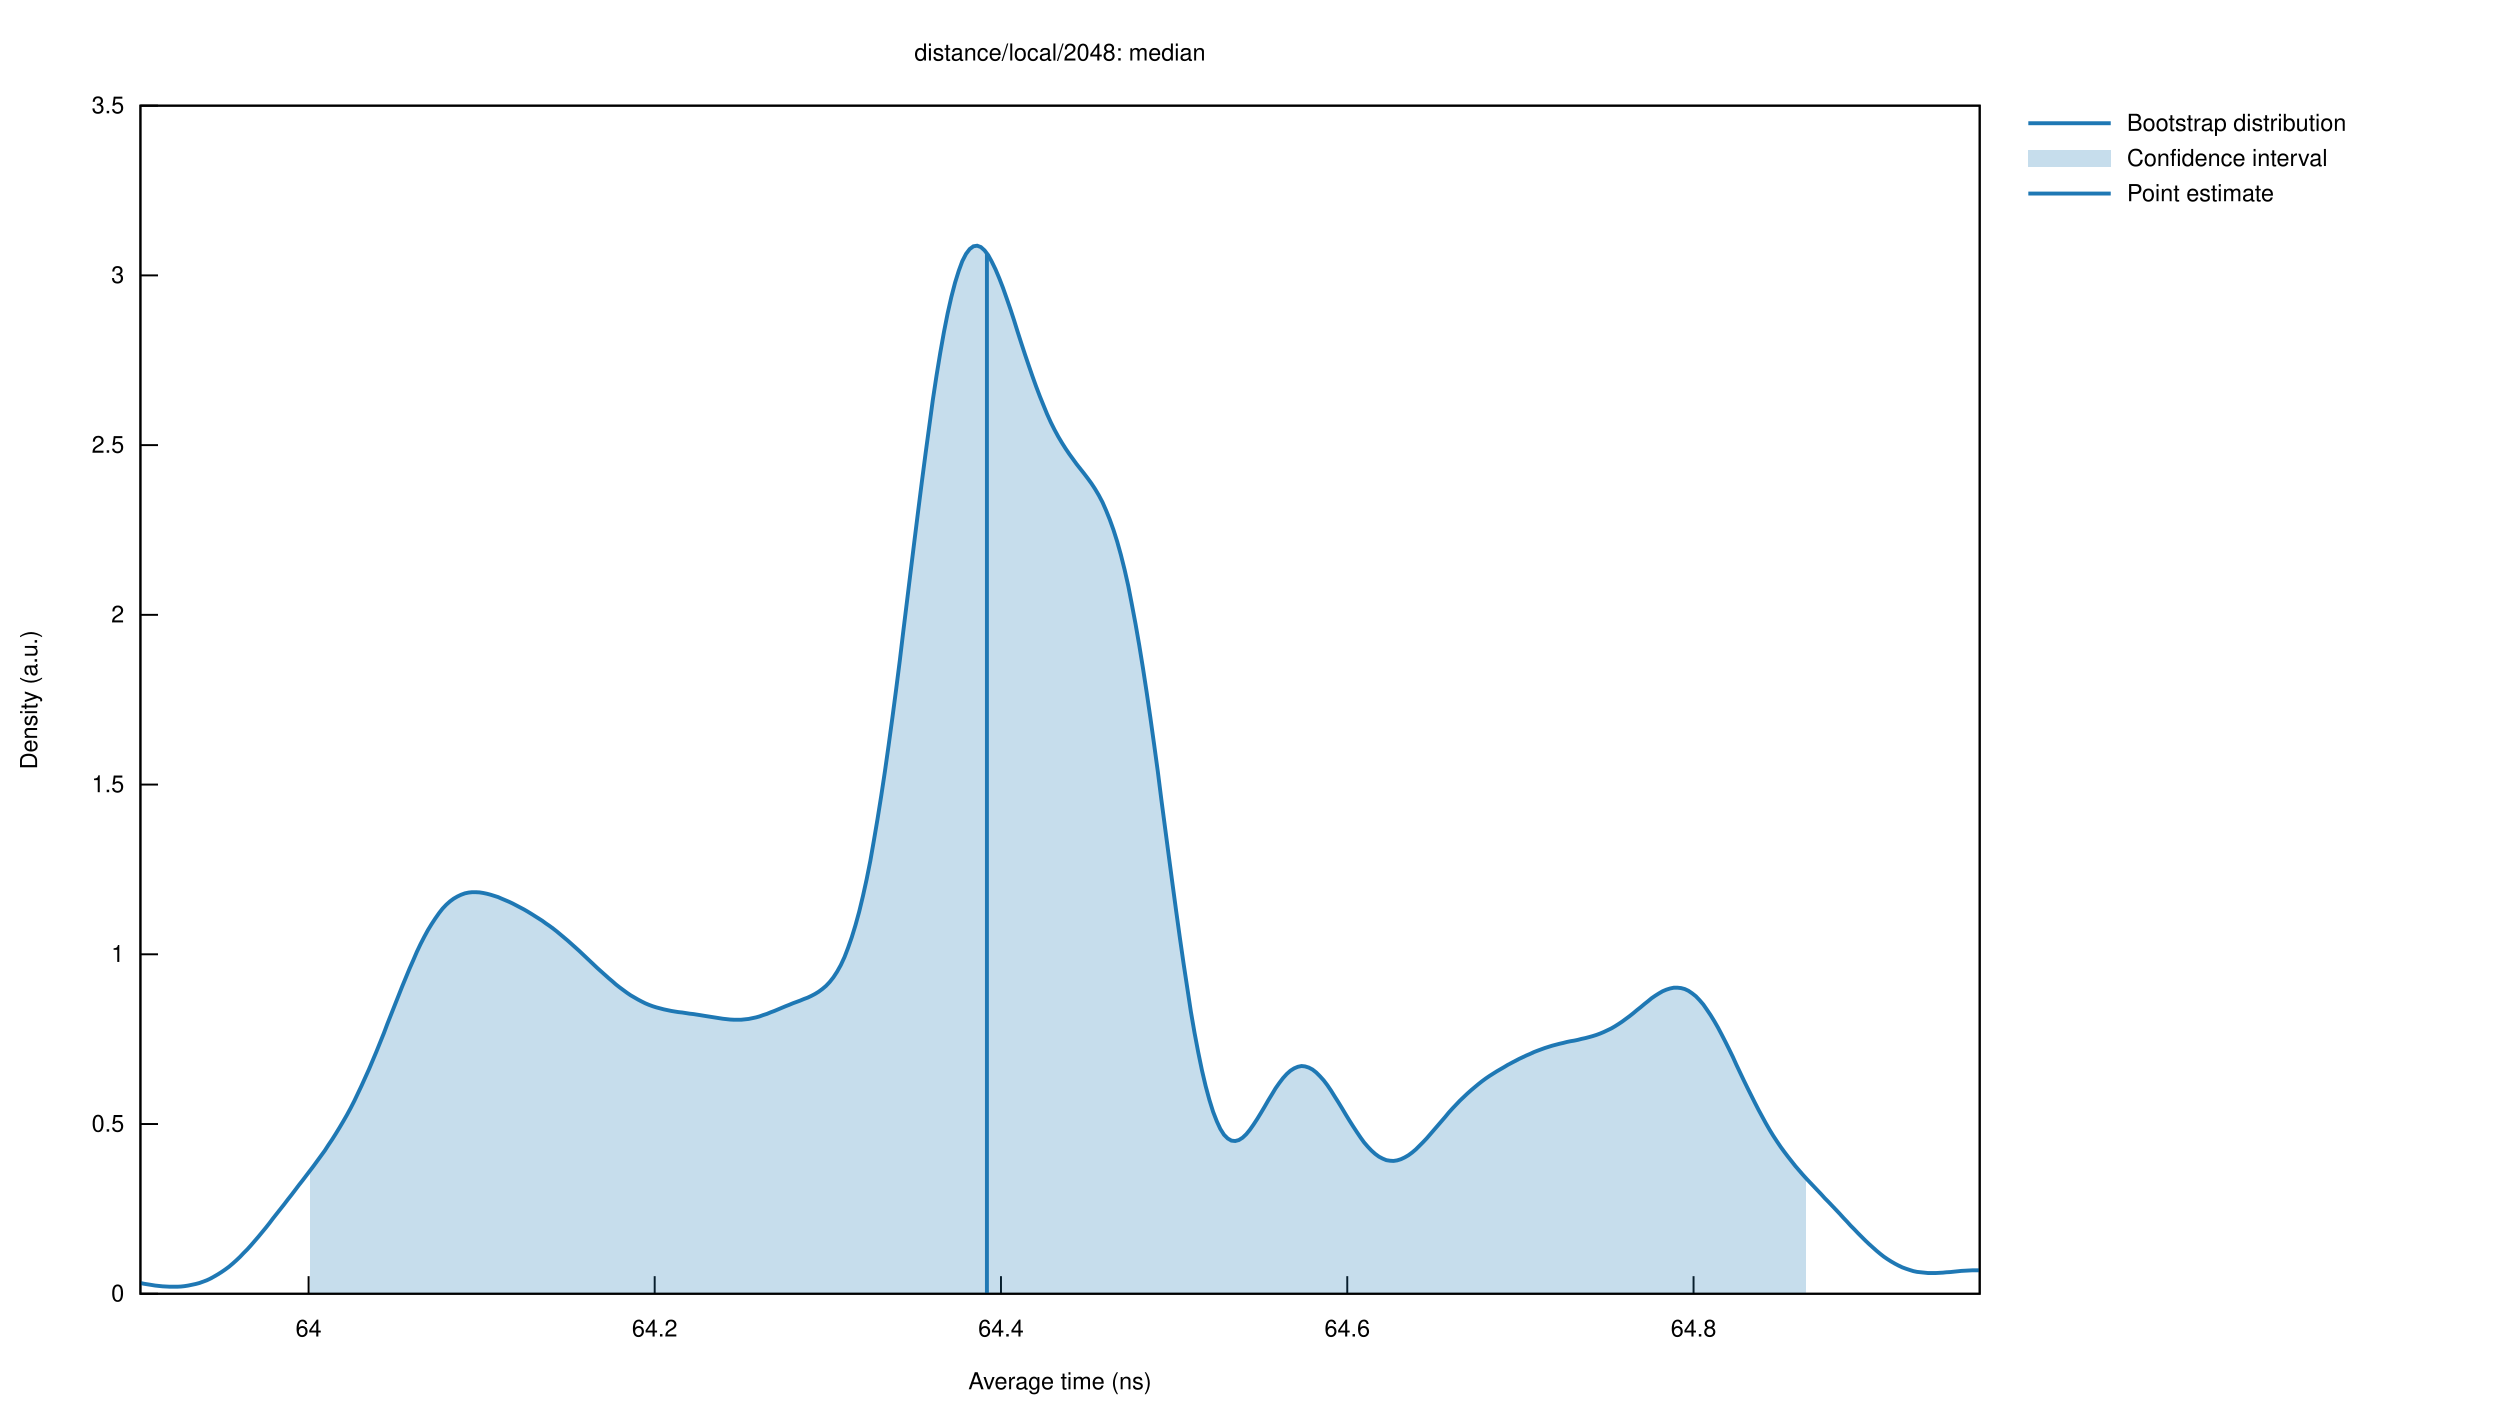
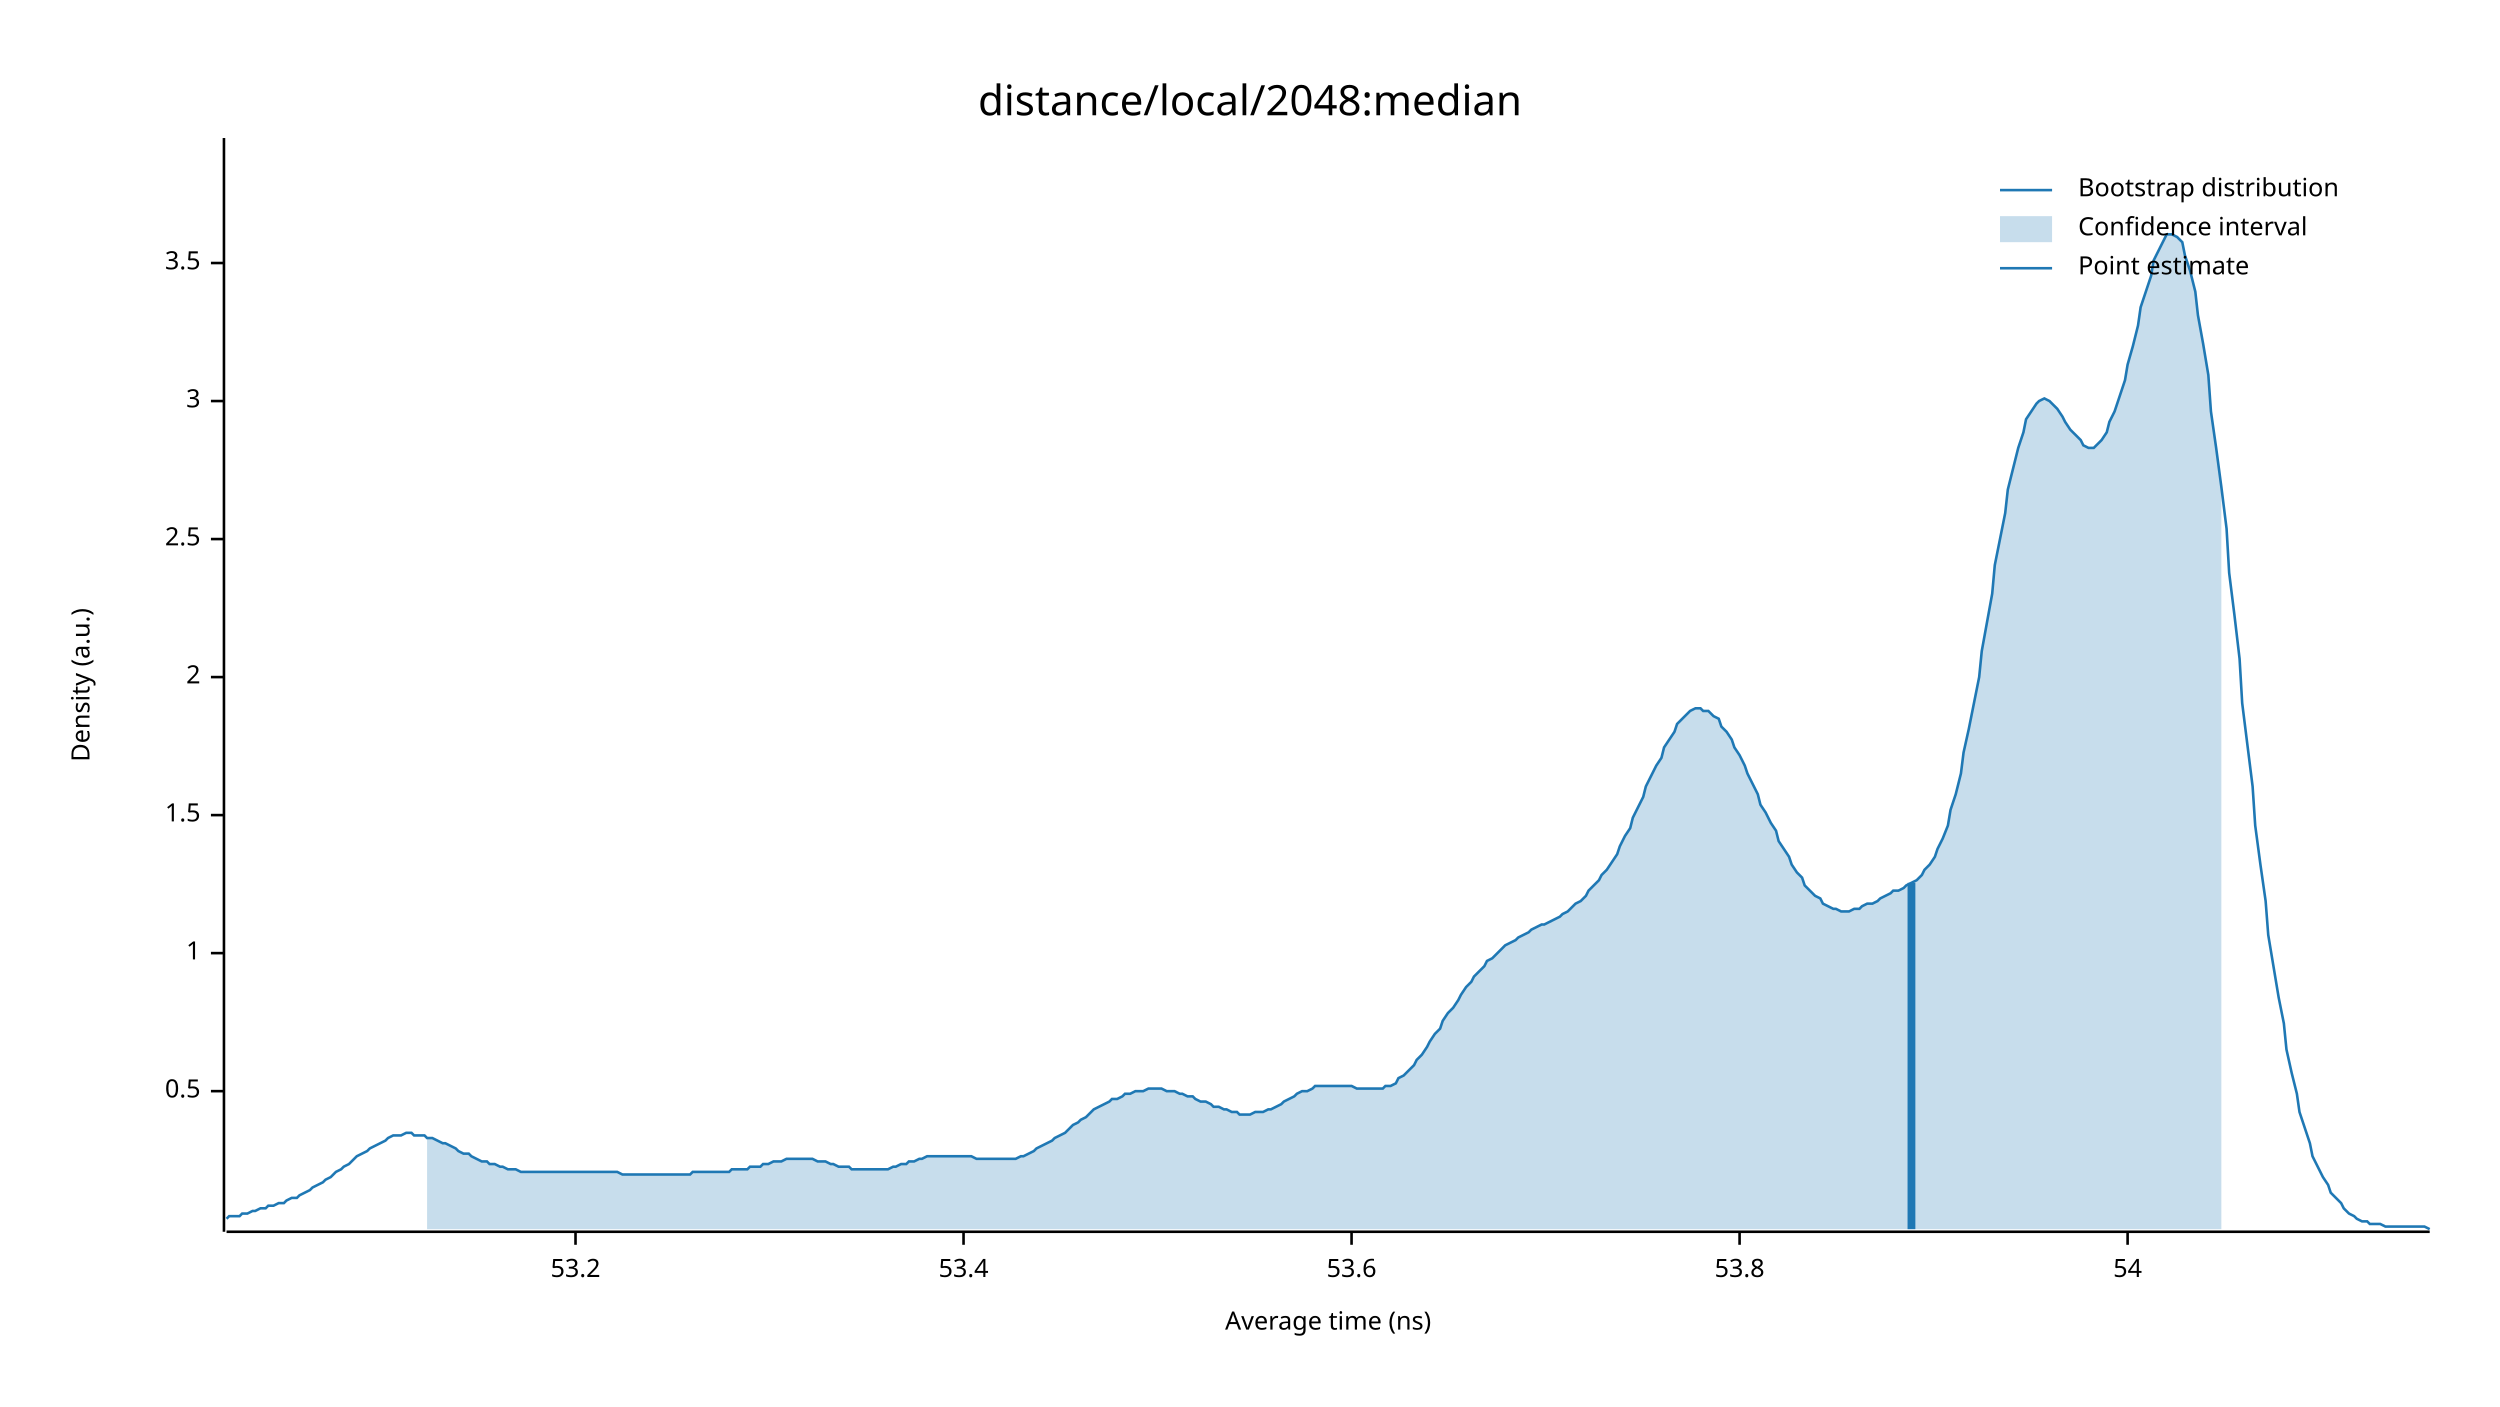
- <svg xmlns="http://www.w3.org/2000/svg" xmlns:xlink="http://www.w3.org/1999/xlink" viewBox="0 0 1280 720">
-   <g id="gnuplot_canvas">
-     <rect x="0" y="0" width="1280" height="720" fill="none" />
-     <defs>
-       <circle id="gpDot" r="0.5" stroke-width="0.5" stroke="currentColor" />
-       <path id="gpPt0" stroke-width="0.222" stroke="currentColor" d="M-1,0 h2 M0,-1 v2" />
-       <path id="gpPt1" stroke-width="0.222" stroke="currentColor" d="M-1,-1 L1,1 M1,-1 L-1,1" />
-       <path id="gpPt2" stroke-width="0.222" stroke="currentColor" d="M-1,0 L1,0 M0,-1 L0,1 M-1,-1 L1,1 M-1,1 L1,-1" />
-       <rect id="gpPt3" stroke-width="0.222" stroke="currentColor" x="-1" y="-1" width="2" height="2" />
-       <rect id="gpPt4" stroke-width="0.222" stroke="currentColor" fill="currentColor" x="-1" y="-1" width="2" height="2" />
-       <circle id="gpPt5" stroke-width="0.222" stroke="currentColor" cx="0" cy="0" r="1" />
-       <use xlink:href="#gpPt5" id="gpPt6" fill="currentColor" stroke="none" />
-       <path id="gpPt7" stroke-width="0.222" stroke="currentColor" d="M0,-1.33 L-1.33,0.67 L1.33,0.67 z" />
-       <use xlink:href="#gpPt7" id="gpPt8" fill="currentColor" stroke="none" />
-       <use xlink:href="#gpPt7" id="gpPt9" stroke="currentColor" transform="rotate(180)" />
-       <use xlink:href="#gpPt9" id="gpPt10" fill="currentColor" stroke="none" />
-       <use xlink:href="#gpPt3" id="gpPt11" stroke="currentColor" transform="rotate(45)" />
-       <use xlink:href="#gpPt11" id="gpPt12" fill="currentColor" stroke="none" />
-       <path id="gpPt13" stroke-width="0.222" stroke="currentColor" d="M0,1.330 L1.265,0.411 L0.782,-1.067 L-0.782,-1.076 L-1.265,0.411 z" />
-       <use xlink:href="#gpPt13" id="gpPt14" fill="currentColor" stroke="none" />
-       <filter id="textbox" filterUnits="objectBoundingBox" x="0" y="0" height="1" width="1">
-         <feFlood flood-color="white" flood-opacity="1" result="bgnd" />
-         <feComposite in="SourceGraphic" in2="bgnd" operator="atop" />
-       </filter>
-       <filter id="greybox" filterUnits="objectBoundingBox" x="0" y="0" height="1" width="1">
-         <feFlood flood-color="lightgrey" flood-opacity="1" result="grey" />
-         <feComposite in="SourceGraphic" in2="grey" operator="atop" />
-       </filter>
-     </defs>
-     <g fill="none" color="white" stroke="currentColor" stroke-width="1.00" stroke-linecap="butt" stroke-linejoin="miter">
- </g>
-     <g fill="none" color="black" stroke="currentColor" stroke-width="1.00" stroke-linecap="butt" stroke-linejoin="miter">
-       <path stroke="black" d="M71.9,662.4 L80.9,662.4  " />
-       <g transform="translate(63.6,666.3)" stroke="none" fill="black" font-family="Helvetica" font-size="12.00" text-anchor="end">
-         <text>
-           <tspan font-family="Helvetica"> 0</tspan>
-         </text>
-       </g>
-     </g>
-     <g fill="none" color="black" stroke="currentColor" stroke-width="1.00" stroke-linecap="butt" stroke-linejoin="miter">
-       <path stroke="black" d="M71.9,575.5 L80.9,575.5  " />
-       <g transform="translate(63.6,579.4)" stroke="none" fill="black" font-family="Helvetica" font-size="12.00" text-anchor="end">
-         <text>
-           <tspan font-family="Helvetica"> 0.5</tspan>
-         </text>
-       </g>
-     </g>
-     <g fill="none" color="black" stroke="currentColor" stroke-width="1.00" stroke-linecap="butt" stroke-linejoin="miter">
-       <path stroke="black" d="M71.9,488.6 L80.9,488.6  " />
-       <g transform="translate(63.6,492.5)" stroke="none" fill="black" font-family="Helvetica" font-size="12.00" text-anchor="end">
-         <text>
-           <tspan font-family="Helvetica"> 1</tspan>
-         </text>
-       </g>
-     </g>
-     <g fill="none" color="black" stroke="currentColor" stroke-width="1.00" stroke-linecap="butt" stroke-linejoin="miter">
-       <path stroke="black" d="M71.9,401.7 L80.9,401.7  " />
-       <g transform="translate(63.6,405.6)" stroke="none" fill="black" font-family="Helvetica" font-size="12.00" text-anchor="end">
-         <text>
-           <tspan font-family="Helvetica"> 1.5</tspan>
-         </text>
-       </g>
-     </g>
-     <g fill="none" color="black" stroke="currentColor" stroke-width="1.00" stroke-linecap="butt" stroke-linejoin="miter">
-       <path stroke="black" d="M71.9,314.8 L80.9,314.8  " />
-       <g transform="translate(63.6,318.7)" stroke="none" fill="black" font-family="Helvetica" font-size="12.00" text-anchor="end">
-         <text>
-           <tspan font-family="Helvetica"> 2</tspan>
-         </text>
-       </g>
-     </g>
-     <g fill="none" color="black" stroke="currentColor" stroke-width="1.00" stroke-linecap="butt" stroke-linejoin="miter">
-       <path stroke="black" d="M71.9,227.9 L80.9,227.9  " />
-       <g transform="translate(63.6,231.8)" stroke="none" fill="black" font-family="Helvetica" font-size="12.00" text-anchor="end">
-         <text>
-           <tspan font-family="Helvetica"> 2.5</tspan>
-         </text>
-       </g>
-     </g>
-     <g fill="none" color="black" stroke="currentColor" stroke-width="1.00" stroke-linecap="butt" stroke-linejoin="miter">
-       <path stroke="black" d="M71.9,141.0 L80.9,141.0  " />
-       <g transform="translate(63.6,144.9)" stroke="none" fill="black" font-family="Helvetica" font-size="12.00" text-anchor="end">
-         <text>
-           <tspan font-family="Helvetica"> 3</tspan>
-         </text>
-       </g>
-     </g>
-     <g fill="none" color="black" stroke="currentColor" stroke-width="1.00" stroke-linecap="butt" stroke-linejoin="miter">
-       <path stroke="black" d="M71.9,54.1 L80.9,54.1  " />
-       <g transform="translate(63.6,58.0)" stroke="none" fill="black" font-family="Helvetica" font-size="12.00" text-anchor="end">
-         <text>
-           <tspan font-family="Helvetica"> 3.5</tspan>
-         </text>
-       </g>
-     </g>
-     <g fill="none" color="black" stroke="currentColor" stroke-width="1.00" stroke-linecap="butt" stroke-linejoin="miter">
-       <path stroke="black" d="M158.0,662.4 L158.0,653.4  " />
-       <g transform="translate(158.0,684.3)" stroke="none" fill="black" font-family="Helvetica" font-size="12.00" text-anchor="middle">
-         <text>
-           <tspan font-family="Helvetica"> 64</tspan>
-         </text>
-       </g>
-     </g>
-     <g fill="none" color="black" stroke="currentColor" stroke-width="1.00" stroke-linecap="butt" stroke-linejoin="miter">
-       <path stroke="black" d="M335.2,662.4 L335.2,653.4  " />
-       <g transform="translate(335.2,684.3)" stroke="none" fill="black" font-family="Helvetica" font-size="12.00" text-anchor="middle">
-         <text>
-           <tspan font-family="Helvetica"> 64.2</tspan>
-         </text>
-       </g>
-     </g>
-     <g fill="none" color="black" stroke="currentColor" stroke-width="1.00" stroke-linecap="butt" stroke-linejoin="miter">
-       <path stroke="black" d="M512.5,662.4 L512.5,653.4  " />
-       <g transform="translate(512.5,684.3)" stroke="none" fill="black" font-family="Helvetica" font-size="12.00" text-anchor="middle">
-         <text>
-           <tspan font-family="Helvetica"> 64.4</tspan>
-         </text>
-       </g>
-     </g>
-     <g fill="none" color="black" stroke="currentColor" stroke-width="1.00" stroke-linecap="butt" stroke-linejoin="miter">
-       <path stroke="black" d="M689.8,662.4 L689.8,653.4  " />
-       <g transform="translate(689.8,684.3)" stroke="none" fill="black" font-family="Helvetica" font-size="12.00" text-anchor="middle">
-         <text>
-           <tspan font-family="Helvetica"> 64.6</tspan>
-         </text>
-       </g>
-     </g>
-     <g fill="none" color="black" stroke="currentColor" stroke-width="1.00" stroke-linecap="butt" stroke-linejoin="miter">
-       <path stroke="black" d="M867.1,662.4 L867.1,653.4  " />
-       <g transform="translate(867.1,684.3)" stroke="none" fill="black" font-family="Helvetica" font-size="12.00" text-anchor="middle">
-         <text>
-           <tspan font-family="Helvetica"> 64.8</tspan>
-         </text>
-       </g>
-     </g>
-     <g fill="none" color="black" stroke="currentColor" stroke-width="1.00" stroke-linecap="butt" stroke-linejoin="miter">
- </g>
-     <g fill="none" color="black" stroke="currentColor" stroke-width="1.00" stroke-linecap="butt" stroke-linejoin="miter">
-       <path stroke="black" d="M71.9,54.1 L71.9,662.4 L1013.6,662.4 L1013.6,54.1 L71.9,54.1 Z  " />
-     </g>
-     <g fill="none" color="black" stroke="currentColor" stroke-width="1.00" stroke-linecap="butt" stroke-linejoin="miter">
-       <g transform="translate(19.0,358.3) rotate(270)" stroke="none" fill="black" font-family="Helvetica" font-size="12.00" text-anchor="middle">
-         <text>
-           <tspan font-family="Helvetica">Density (a.u.)</tspan>
-         </text>
-       </g>
-     </g>
-     <g fill="none" color="black" stroke="currentColor" stroke-width="1.00" stroke-linecap="butt" stroke-linejoin="miter">
-       <g transform="translate(542.7,711.3)" stroke="none" fill="black" font-family="Helvetica" font-size="12.00" text-anchor="middle">
-         <text>
-           <tspan font-family="Helvetica">Average time (ns)</tspan>
-         </text>
-       </g>
-     </g>
-     <g fill="none" color="black" stroke="currentColor" stroke-width="1.00" stroke-linecap="butt" stroke-linejoin="miter">
-       <g transform="translate(542.7,31.0)" stroke="none" fill="black" font-family="Helvetica" font-size="12.00" text-anchor="middle">
-         <text>
-           <tspan font-family="Helvetica">distance/local/2048: median</tspan>
-         </text>
-       </g>
-     </g>
-     <g fill="none" color="black" stroke="currentColor" stroke-width="1.00" stroke-linecap="butt" stroke-linejoin="miter">
- </g>
-     <g id="gnuplot_plot_1">
-       <g fill="none" color="white" stroke="currentColor" stroke-width="2.00" stroke-linecap="butt" stroke-linejoin="miter">
- </g>
-       <g fill="none" color="black" stroke="currentColor" stroke-width="2.00" stroke-linecap="butt" stroke-linejoin="miter">
-         <g transform="translate(1089.0,67.0)" stroke="none" fill="black" font-family="Helvetica" font-size="12.00" text-anchor="start">
-           <text>
-             <tspan font-family="Helvetica">Bootstrap distribution</tspan>
-           </text>
-         </g>
-       </g>
-       <g fill="none" color="black" stroke="currentColor" stroke-width="2.00" stroke-linecap="butt" stroke-linejoin="miter">
-         <path stroke="rgb( 31, 120, 180)" d="M1038.5,63.1 L1080.7,63.1 M71.9,656.9 L73.8,657.3 L75.7,657.6 L77.6,657.9 L79.4,658.2 L81.3,658.4   L83.2,658.6 L85.1,658.7 L87.0,658.8 L88.9,658.8 L90.8,658.8 L92.7,658.7 L94.5,658.5 L96.4,658.2   L98.3,657.8 L100.2,657.4 L102.1,656.9 L104.0,656.2 L105.9,655.5 L107.8,654.6 L109.6,653.6 L111.5,652.5   L113.4,651.3 L115.3,650.0 L117.2,648.6 L119.1,647.0 L121.0,645.3 L122.9,643.5 L124.7,641.6 L126.6,639.7   L128.5,637.6 L130.4,635.4 L132.3,633.2 L134.2,630.9 L136.1,628.6 L138.0,626.2 L139.8,623.8 L141.7,621.4   L143.6,619.0 L145.5,616.6 L147.4,614.1 L149.3,611.7 L151.2,609.2 L153.0,606.8 L154.9,604.4 L156.8,601.9   L158.7,599.4 L160.6,596.9 L162.5,594.3 L164.4,591.7 L166.3,589.1 L168.1,586.3 L170.0,583.5 L171.9,580.5   L173.8,577.4 L175.7,574.2 L177.6,570.9 L179.5,567.4 L181.4,563.7 L183.2,559.9 L185.1,555.9 L187.0,551.7   L188.9,547.5 L190.8,543.0 L192.7,538.5 L194.6,533.8 L196.5,529.1 L198.3,524.3 L200.2,519.5 L202.1,514.7   L204.0,509.9 L205.9,505.1 L207.8,500.5 L209.7,495.9 L211.6,491.6 L213.4,487.4 L215.3,483.4 L217.2,479.7   L219.1,476.2 L221.0,473.1 L222.9,470.2 L224.8,467.5 L226.6,465.2 L228.5,463.2 L230.4,461.5 L232.3,460.1   L234.2,459.0 L236.1,458.1 L238.0,457.4 L239.9,457.0 L241.7,456.8 L243.6,456.8 L245.5,456.9 L247.4,457.2   L249.3,457.6 L251.2,458.1 L253.1,458.7 L255.0,459.3 L256.8,460.1 L258.7,460.9 L260.6,461.7 L262.5,462.6   L264.4,463.6 L266.3,464.6 L268.2,465.6 L270.1,466.7 L271.9,467.8 L273.8,469.0 L275.7,470.2 L277.6,471.4   L279.5,472.8 L281.4,474.1 L283.3,475.5 L285.2,477.0 L287.0,478.5 L288.9,480.1 L290.8,481.7 L292.7,483.4   L294.6,485.1 L296.5,486.8 L298.4,488.6 L300.2,490.3 L302.1,492.1 L304.0,493.9 L305.9,495.7 L307.8,497.4   L309.7,499.1 L311.6,500.8 L313.5,502.4 L315.3,504.0 L317.2,505.5 L319.1,506.9 L321.0,508.3 L322.9,509.6   L324.8,510.7 L326.7,511.8 L328.6,512.8 L330.4,513.7 L332.3,514.5 L334.2,515.2 L336.1,515.8 L338.0,516.3   L339.9,516.8 L341.8,517.2 L343.7,517.6 L345.5,517.9 L347.4,518.2 L349.3,518.4 L351.2,518.7 L353.1,519.0   L355.0,519.2 L356.9,519.5 L358.8,519.8 L360.6,520.1 L362.5,520.4 L364.4,520.7 L366.3,521.0 L368.2,521.3   L370.1,521.6 L372.0,521.8 L373.8,522.0 L375.7,522.1 L377.6,522.1 L379.5,522.1 L381.4,521.9 L383.3,521.7   L385.2,521.3 L387.1,520.9 L388.9,520.4 L390.8,519.7 L392.7,519.1 L394.6,518.3 L396.5,517.6 L398.4,516.8   L400.3,516.0 L402.2,515.2 L404.0,514.5 L405.9,513.7 L407.8,513.0 L409.7,512.3 L411.6,511.5 L413.5,510.8   L415.4,509.9 L417.3,508.9 L419.1,507.8 L421.0,506.4 L422.9,504.8 L424.8,502.8 L426.7,500.4 L428.6,497.5   L430.5,494.1 L432.4,490.0 L434.2,485.3 L436.1,479.9 L438.0,473.7 L439.9,466.8 L441.8,458.9 L443.7,450.3   L445.6,440.8 L447.4,430.5 L449.3,419.3 L451.2,407.4 L453.1,394.8 L455.0,381.4 L456.9,367.5 L458.8,353.1   L460.7,338.2 L462.5,323.1 L464.4,307.7 L466.3,292.2 L468.2,276.8 L470.1,261.6 L472.0,246.6 L473.9,232.1   L475.8,218.1 L477.6,204.8 L479.5,192.3 L481.4,180.7 L483.3,170.0 L485.2,160.4 L487.1,152.0 L489.0,144.7   L490.9,138.6 L492.7,133.7 L494.6,130.0 L496.5,127.5 L498.4,126.1 L500.3,125.8 L502.2,126.5 L504.1,128.2   L506.0,130.7 L507.8,134.0 L509.7,137.9 L511.6,142.4 L513.5,147.3 L515.4,152.7 L517.3,158.2 L519.2,164.0   L521.0,169.8 L522.9,175.7 L524.8,181.5 L526.7,187.1 L528.6,192.6 L530.5,197.9 L532.4,202.9 L534.3,207.6   L536.1,212.0 L538.0,216.2 L539.9,220.0 L541.8,223.5 L543.7,226.7 L545.6,229.7 L547.5,232.5 L549.4,235.1   L551.2,237.6 L553.1,240.0 L555.0,242.4 L556.9,244.9 L558.8,247.5 L560.7,250.4 L562.6,253.6 L564.5,257.2   L566.3,261.3 L568.2,266.0 L570.1,271.3 L572.0,277.3 L573.9,284.1 L575.8,291.7 L577.7,300.1 L579.5,309.4   L581.4,319.5 L583.3,330.4 L585.2,342.1 L587.1,354.5 L589.0,367.5 L590.9,381.1 L592.8,395.0 L594.6,409.3   L596.5,423.7 L598.4,438.1 L600.3,452.4 L602.2,466.5 L604.1,480.2 L606.0,493.4 L607.9,505.9 L609.7,517.8   L611.6,528.8 L613.5,538.8 L615.4,548.0 L617.3,556.1 L619.2,563.1 L621.1,569.2 L623.0,574.1 L624.8,578.0   L626.7,581.0 L628.6,582.9 L630.5,584.0 L632.4,584.2 L634.3,583.7 L636.2,582.5 L638.1,580.7 L639.9,578.5   L641.8,575.8 L643.7,572.9 L645.6,569.8 L647.5,566.6 L649.4,563.3 L651.3,560.2 L653.1,557.2 L655.0,554.5   L656.9,552.0 L658.8,549.9 L660.7,548.2 L662.6,547.0 L664.5,546.2 L666.4,545.8 L668.2,546.0 L670.1,546.6   L672.0,547.6 L673.9,549.1 L675.8,551.0 L677.7,553.1 L679.6,555.6 L681.5,558.4 L683.3,561.3 L685.2,564.3   L687.1,567.4 L689.0,570.6 L690.9,573.7 L692.8,576.7 L694.7,579.6 L696.6,582.4 L698.4,584.9 L700.3,587.1   L702.2,589.1 L704.1,590.8 L706.0,592.2 L707.9,593.2 L709.8,594.0 L711.7,594.3 L713.5,594.4 L715.4,594.1   L717.3,593.5 L719.2,592.6 L721.1,591.5 L723.0,590.1 L724.9,588.5 L726.7,586.7 L728.6,584.8 L730.5,582.8   L732.4,580.6 L734.3,578.4 L736.2,576.2 L738.1,574.0 L740.0,571.8 L741.8,569.6 L743.7,567.5 L745.6,565.5   L747.5,563.5 L749.4,561.7 L751.3,559.9 L753.2,558.2 L755.1,556.6 L756.9,555.1 L758.8,553.6 L760.7,552.2   L762.6,550.9 L764.5,549.7 L766.4,548.5 L768.3,547.4 L770.2,546.3 L772.0,545.2 L773.9,544.2 L775.8,543.2   L777.7,542.2 L779.6,541.3 L781.5,540.4 L783.4,539.6 L785.3,538.7 L787.1,538.0 L789.0,537.3 L790.9,536.6   L792.8,536.0 L794.7,535.4 L796.6,534.9 L798.5,534.4 L800.3,534.0 L802.2,533.5 L804.1,533.1 L806.0,532.8   L807.9,532.4 L809.8,531.9 L811.7,531.5 L813.6,531.0 L815.4,530.5 L817.3,529.9 L819.2,529.2 L821.1,528.4   L823.0,527.5 L824.9,526.6 L826.8,525.5 L828.7,524.3 L830.5,523.1 L832.4,521.7 L834.3,520.3 L836.2,518.8   L838.1,517.2 L840.0,515.7 L841.9,514.1 L843.8,512.6 L845.6,511.1 L847.5,509.8 L849.4,508.6 L851.3,507.5   L853.2,506.7 L855.1,506.1 L857.0,505.7 L858.9,505.7 L860.7,505.9 L862.6,506.4 L864.5,507.3 L866.4,508.6   L868.3,510.1 L870.2,512.1 L872.1,514.3 L873.9,516.9 L875.8,519.7 L877.7,522.8 L879.6,526.1 L881.5,529.7   L883.4,533.4 L885.3,537.2 L887.2,541.1 L889.0,545.1 L890.9,549.1 L892.8,553.1 L894.7,557.0 L896.6,560.8   L898.5,564.6 L900.4,568.3 L902.3,571.8 L904.1,575.1 L906.0,578.4 L907.9,581.5 L909.8,584.4 L911.7,587.2   L913.6,589.8 L915.5,592.3 L917.4,594.7 L919.2,597.0 L921.1,599.2 L923.0,601.4 L924.9,603.5 L926.8,605.5   L928.7,607.5 L930.6,609.5 L932.5,611.5 L934.3,613.5 L936.2,615.4 L938.1,617.4 L940.0,619.4 L941.9,621.4   L943.8,623.5 L945.7,625.5 L947.5,627.5 L949.4,629.4 L951.3,631.4 L953.2,633.3 L955.1,635.2 L957.0,637.0   L958.9,638.7 L960.8,640.4 L962.6,641.9 L964.5,643.4 L966.4,644.7 L968.3,645.9 L970.2,647.0 L972.1,648.0   L974.0,648.9 L975.9,649.6 L977.7,650.2 L979.6,650.8 L981.5,651.2 L983.4,651.4 L985.3,651.6 L987.2,651.8   L989.1,651.8 L991.0,651.8 L992.8,651.7 L994.7,651.6 L996.6,651.4 L998.5,651.3 L1000.4,651.1 L1002.3,650.9   L1004.2,650.7 L1006.1,650.6 L1007.9,650.5 L1009.8,650.4 L1011.7,650.4 L1013.6,650.4  " />
-       </g>
-     </g>
-     <g id="gnuplot_plot_2">
-       <g fill="none" color="white" stroke="rgb( 31, 120, 180)" stroke-width="1.00" stroke-linecap="butt" stroke-linejoin="miter">
- </g>
-       <g fill="none" color="black" stroke="currentColor" stroke-width="1.00" stroke-linecap="butt" stroke-linejoin="miter">
-         <g transform="translate(1089.0,85.0)" stroke="none" fill="black" font-family="Helvetica" font-size="12.00" text-anchor="start">
-           <text>
-             <tspan font-family="Helvetica">Confidence interval</tspan>
-           </text>
-         </g>
-       </g>
-       <g fill="none" color="black" stroke="currentColor" stroke-width="1.00" stroke-linecap="butt" stroke-linejoin="miter">
-         <g stroke="none" shape-rendering="crispEdges">
-           <polygon fill="rgb( 31, 120, 180)" fill-opacity="0.25" points="1038.5,85.6 1080.7,85.6 1080.7,76.6 1038.5,76.6 " />
-           <polygon fill="rgb( 31, 120, 180)" fill-opacity="0.25" points="158.7,599.4 160.6,596.9 162.5,594.3 164.4,591.7 166.3,589.1 168.1,586.3 170.0,583.5 171.9,580.5 173.8,577.4 175.7,574.2 177.6,570.9 179.5,567.4 181.4,563.7 183.2,559.9 185.1,555.9 187.0,551.7 188.9,547.5 190.8,543.0 192.7,538.5 194.6,533.8 196.5,529.1 198.3,524.3 200.2,519.5 202.1,514.7 204.0,509.9 205.9,505.1 207.8,500.5 209.7,495.9 211.6,491.6 213.4,487.4 215.3,483.4 217.2,479.7 219.1,476.2 221.0,473.1 222.9,470.2 224.8,467.5 226.6,465.2 228.5,463.2 230.4,461.5 232.3,460.1 234.2,459.0 236.1,458.1 238.0,457.4 239.9,457.0 241.7,456.8 243.6,456.8 245.5,456.9 247.4,457.2 249.3,457.6 251.2,458.1 253.1,458.7 255.0,459.3 256.8,460.1 258.7,460.9 260.6,461.7 262.5,462.6 264.4,463.6 266.3,464.6 268.2,465.6 270.1,466.7 271.9,467.8 273.8,469.0 275.7,470.2 277.6,471.4 279.5,472.8 281.4,474.1 283.3,475.5 285.2,477.0 287.0,478.5 288.9,480.1 290.8,481.7 292.7,483.4 294.6,485.1 296.5,486.8 298.4,488.6 300.2,490.3 302.1,492.1 304.0,493.9 305.9,495.7 307.8,497.4 309.7,499.1 311.6,500.8 313.5,502.4 315.3,504.0 317.2,505.5 319.1,506.9 321.0,508.3 322.9,509.6 324.8,510.7 326.7,511.8 328.6,512.8 330.4,513.7 332.3,514.5 334.2,515.2 336.1,515.8 338.0,516.3 339.9,516.8 341.8,517.2 343.7,517.6 345.5,517.9 347.4,518.2 349.3,518.4 351.2,518.7 353.1,519.0 355.0,519.2 356.9,519.5 358.8,519.8 360.6,520.1 362.5,520.4 364.4,520.7 366.3,521.0 368.2,521.3 370.1,521.6 372.0,521.8 373.8,522.0 375.7,522.1 377.6,522.1 379.5,522.1 381.4,521.9 383.3,521.7 385.2,521.3 387.1,520.9 388.9,520.4 390.8,519.7 392.7,519.1 394.6,518.3 396.5,517.6 398.4,516.8 400.3,516.0 402.2,515.2 404.0,514.5 405.9,513.7 407.8,513.0 409.7,512.3 411.6,511.5 413.5,510.8 415.4,509.9 417.3,508.9 419.1,507.8 421.0,506.4 422.9,504.8 424.8,502.8 426.7,500.4 428.6,497.5 430.5,494.1 432.4,490.0 434.2,485.3 436.1,479.9 438.0,473.7 439.9,466.8 441.8,458.9 443.7,450.3 445.6,440.8 447.4,430.5 449.3,419.3 451.2,407.4 453.1,394.8 455.0,381.4 456.9,367.5 458.8,353.1 460.7,338.2 462.5,323.1 464.4,307.7 466.3,292.2 468.2,276.8 470.1,261.6 472.0,246.6 473.9,232.1 475.8,218.1 477.6,204.8 479.5,192.3 481.4,180.7 483.3,170.0 485.2,160.4 487.1,152.0 489.0,144.7 490.9,138.6 492.7,133.7 494.6,130.0 496.5,127.5 498.4,126.1 500.3,125.8 502.2,126.5 504.1,128.2 506.0,130.7 507.8,134.0 509.7,137.9 511.6,142.4 513.5,147.3 515.4,152.7 517.3,158.2 519.2,164.0 521.0,169.8 522.9,175.7 524.8,181.5 526.7,187.1 528.6,192.6 530.5,197.9 532.4,202.9 534.3,207.6 536.1,212.0 538.0,216.2 539.9,220.0 541.8,223.5 543.7,226.7 545.6,229.7 547.5,232.5 549.4,235.1 551.2,237.6 553.1,240.0 555.0,242.4 556.9,244.9 558.8,247.5 560.7,250.4 562.6,253.6 564.5,257.2 566.3,261.3 568.2,266.0 570.1,271.3 572.0,277.3 573.9,284.1 575.8,291.7 577.7,300.1 579.5,309.4 581.4,319.5 583.3,330.4 585.2,342.1 587.1,354.5 589.0,367.5 590.9,381.1 592.8,395.0 594.6,409.3 596.5,423.7 598.4,438.1 600.3,452.4 602.2,466.5 604.1,480.2 606.0,493.4 607.9,505.9 609.7,517.8 611.6,528.8 613.5,538.8 615.4,548.0 617.3,556.1 619.2,563.1 621.1,569.2 623.0,574.1 624.8,578.0 626.7,581.0 628.6,582.9 630.5,584.0 632.4,584.2 634.3,583.7 636.2,582.5 638.1,580.7 639.9,578.5 641.8,575.8 643.7,572.9 645.6,569.8 647.5,566.6 649.4,563.3 651.3,560.2 653.1,557.2 655.0,554.5 656.9,552.0 658.8,549.9 660.7,548.2 662.6,547.0 664.5,546.2 666.4,545.8 668.2,546.0 670.1,546.6 672.0,547.6 673.9,549.1 675.8,551.0 677.7,553.1 679.6,555.6 681.5,558.4 683.3,561.3 685.2,564.3 687.1,567.4 689.0,570.6 690.9,573.7 692.8,576.7 694.7,579.6 696.6,582.4 698.4,584.9 700.3,587.1 702.2,589.1 704.1,590.8 706.0,592.2 707.9,593.2 709.8,594.0 711.7,594.3 713.5,594.4 715.4,594.1 717.3,593.5 719.2,592.6 721.1,591.5 723.0,590.1 724.9,588.5 726.7,586.7 728.6,584.8 730.5,582.8 732.4,580.6 734.3,578.4 736.2,576.2 738.1,574.0 740.0,571.8 741.8,569.6 743.7,567.5 745.6,565.5 747.5,563.5 749.4,561.7 751.3,559.9 753.2,558.2 755.1,556.6 756.9,555.1 758.8,553.6 760.7,552.2 762.6,550.9 764.5,549.7 766.4,548.5 768.3,547.4 770.2,546.3 772.0,545.2 773.9,544.2 775.8,543.2 777.7,542.2 779.6,541.3 781.5,540.4 783.4,539.6 785.3,538.7 787.1,538.0 789.0,537.3 790.9,536.6 792.8,536.0 794.7,535.4 796.6,534.9 798.5,534.4 800.3,534.0 802.2,533.5 804.1,533.1 806.0,532.8 807.9,532.4 809.8,531.9 811.7,531.5 813.6,531.0 815.4,530.5 817.3,529.9 819.2,529.2 821.1,528.4 823.0,527.5 824.9,526.6 826.8,525.5 828.7,524.3 830.5,523.1 832.4,521.7 834.3,520.3 836.2,518.8 838.1,517.2 840.0,515.7 841.9,514.1 843.8,512.6 845.6,511.1 847.5,509.8 849.4,508.6 851.3,507.5 853.2,506.7 855.1,506.1 857.0,505.7 858.9,505.7 860.7,505.9 862.6,506.4 864.5,507.3 866.4,508.6 868.3,510.1 870.2,512.1 872.1,514.3 873.9,516.9 875.8,519.7 877.7,522.8 879.6,526.1 881.5,529.7 883.4,533.4 885.3,537.2 887.2,541.1 889.0,545.1 890.9,549.1 892.8,553.1 894.7,557.0 896.6,560.8 898.5,564.6 900.4,568.3 902.3,571.8 904.1,575.1 906.0,578.4 907.9,581.5 909.8,584.4 911.7,587.2 913.6,589.8 915.5,592.3 917.4,594.7 919.2,597.0 921.1,599.2 923.0,601.4 924.9,603.5 924.9,662.4 923.0,662.4 921.1,662.4 919.2,662.4 917.4,662.4 915.5,662.4 913.6,662.4 911.7,662.4 909.8,662.4 907.9,662.4 906.0,662.4 904.1,662.4 902.3,662.4 900.4,662.4 898.5,662.4 896.6,662.4 894.7,662.4 892.8,662.4 890.9,662.4 889.0,662.4 887.2,662.4 885.3,662.4 883.4,662.4 881.5,662.4 879.6,662.4 877.7,662.4 875.8,662.4 873.9,662.4 872.1,662.4 870.2,662.4 868.3,662.4 866.4,662.4 864.5,662.4 862.6,662.4 860.7,662.4 858.9,662.4 857.0,662.4 855.1,662.4 853.2,662.4 851.3,662.4 849.4,662.4 847.5,662.4 845.6,662.4 843.8,662.4 841.9,662.4 840.0,662.4 838.1,662.4 836.2,662.4 834.3,662.4 832.4,662.4 830.5,662.4 828.7,662.4 826.8,662.4 824.9,662.4 823.0,662.4 821.1,662.4 819.2,662.4 817.3,662.4 815.4,662.4 813.6,662.4 811.7,662.4 809.8,662.4 807.9,662.4 806.0,662.4 804.1,662.4 802.2,662.4 800.3,662.4 798.5,662.4 796.6,662.4 794.7,662.4 792.8,662.4 790.9,662.4 789.0,662.4 787.1,662.4 785.3,662.4 783.4,662.4 781.5,662.4 779.6,662.4 777.7,662.4 775.8,662.4 773.9,662.4 772.0,662.4 770.2,662.4 768.3,662.4 766.4,662.4 764.5,662.4 762.6,662.4 760.7,662.4 758.8,662.4 756.9,662.4 755.1,662.4 753.2,662.4 751.3,662.4 749.4,662.4 747.5,662.4 745.6,662.4 743.7,662.4 741.8,662.4 740.0,662.4 738.1,662.4 736.2,662.4 734.3,662.4 732.4,662.4 730.5,662.4 728.6,662.4 726.7,662.4 724.9,662.4 723.0,662.4 721.1,662.4 719.2,662.4 717.3,662.4 715.4,662.4 713.5,662.4 711.7,662.4 709.8,662.4 707.9,662.4 706.0,662.4 704.1,662.4 702.2,662.4 700.3,662.4 698.4,662.4 696.6,662.4 694.7,662.4 692.8,662.4 690.9,662.4 689.0,662.4 687.1,662.4 685.2,662.4 683.3,662.4 681.5,662.4 679.6,662.4 677.7,662.4 675.8,662.4 673.9,662.4 672.0,662.4 670.1,662.4 668.2,662.4 666.4,662.4 664.5,662.4 662.6,662.4 660.7,662.4 658.8,662.4 656.9,662.4 655.0,662.4 653.1,662.4 651.3,662.4 649.4,662.4 647.5,662.4 645.6,662.4 643.7,662.4 641.8,662.4 639.9,662.4 638.1,662.4 636.2,662.4 634.3,662.4 632.4,662.4 630.5,662.4 628.6,662.4 626.7,662.4 624.8,662.4 623.0,662.4 621.1,662.4 619.2,662.4 617.3,662.4 615.4,662.4 613.5,662.4 611.6,662.4 609.7,662.4 607.9,662.4 606.0,662.4 604.1,662.4 602.2,662.4 600.3,662.4 598.4,662.4 596.5,662.4 594.6,662.4 592.8,662.4 590.9,662.4 589.0,662.4 587.1,662.4 585.2,662.4 583.3,662.4 581.4,662.4 579.5,662.4 577.7,662.4 575.8,662.4 573.9,662.4 572.0,662.4 570.1,662.4 568.2,662.4 566.3,662.4 564.5,662.4 562.6,662.4 560.7,662.4 558.8,662.4 556.9,662.4 555.0,662.4 553.1,662.4 551.2,662.4 549.4,662.4 547.5,662.4 545.6,662.4 543.7,662.4 541.8,662.4 539.9,662.4 538.0,662.4 536.1,662.4 534.3,662.4 532.4,662.4 530.5,662.4 528.6,662.4 526.7,662.4 524.8,662.4 522.9,662.4 521.0,662.4 519.2,662.4 517.3,662.4 515.4,662.4 513.5,662.4 511.6,662.4 509.7,662.4 507.8,662.4 506.0,662.4 504.1,662.4 502.2,662.4 500.3,662.4 498.4,662.4 496.5,662.4 494.6,662.4 492.7,662.4 490.9,662.4 489.0,662.4 487.1,662.4 485.2,662.4 483.3,662.4 481.4,662.4 479.5,662.4 477.6,662.4 475.8,662.4 473.9,662.4 472.0,662.4 470.1,662.4 468.2,662.4 466.3,662.4 464.4,662.4 462.5,662.4 460.7,662.4 458.8,662.4 456.9,662.4 455.0,662.4 453.1,662.4 451.2,662.4 449.3,662.4 447.4,662.4 445.6,662.4 443.7,662.4 441.8,662.4 439.9,662.4 438.0,662.4 436.1,662.4 434.2,662.4 432.4,662.4 430.5,662.4 428.6,662.4 426.7,662.4 424.8,662.4 422.9,662.4 421.0,662.4 419.1,662.4 417.3,662.4 415.4,662.4 413.5,662.4 411.6,662.4 409.7,662.4 407.8,662.4 405.9,662.4 404.0,662.4 402.2,662.4 400.3,662.4 398.4,662.4 396.5,662.4 394.6,662.4 392.7,662.4 390.8,662.4 388.9,662.4 387.1,662.4 385.2,662.4 383.3,662.4 381.4,662.4 379.5,662.4 377.6,662.4 375.7,662.4 373.8,662.4 372.0,662.4 370.1,662.4 368.2,662.4 366.3,662.4 364.4,662.4 362.5,662.4 360.6,662.4 358.8,662.4 356.9,662.4 355.0,662.4 353.1,662.4 351.2,662.4 349.3,662.4 347.4,662.4 345.5,662.4 343.7,662.4 341.8,662.4 339.9,662.4 338.0,662.4 336.1,662.4 334.2,662.4 332.3,662.4 330.4,662.4 328.6,662.4 326.7,662.4 324.8,662.4 322.9,662.4 321.0,662.4 319.1,662.4 317.2,662.4 315.3,662.4 313.5,662.4 311.6,662.4 309.7,662.4 307.8,662.4 305.9,662.4 304.0,662.4 302.1,662.4 300.2,662.4 298.4,662.4 296.5,662.4 294.6,662.4 292.7,662.4 290.8,662.4 288.9,662.4 287.0,662.4 285.2,662.4 283.3,662.4 281.4,662.4 279.5,662.4 277.6,662.4 275.7,662.4 273.8,662.4 271.9,662.4 270.1,662.4 268.2,662.4 266.3,662.4 264.4,662.4 262.5,662.4 260.6,662.4 258.7,662.4 256.8,662.4 255.0,662.4 253.1,662.4 251.2,662.4 249.3,662.4 247.4,662.4 245.5,662.4 243.6,662.4 241.7,662.4 239.9,662.4 238.0,662.4 236.1,662.4 234.2,662.4 232.3,662.4 230.4,662.4 228.5,662.4 226.6,662.4 224.8,662.4 222.9,662.4 221.0,662.4 219.1,662.4 217.2,662.4 215.3,662.4 213.4,662.4 211.6,662.4 209.7,662.4 207.8,662.4 205.9,662.4 204.0,662.4 202.1,662.4 200.2,662.4 198.3,662.4 196.5,662.4 194.6,662.4 192.7,662.4 190.8,662.4 188.9,662.4 187.0,662.4 185.1,662.4 183.2,662.4 181.4,662.4 179.5,662.4 177.6,662.4 175.7,662.4 173.8,662.4 171.9,662.4 170.0,662.4 168.1,662.4 166.3,662.4 164.4,662.4 162.5,662.4 160.6,662.4 158.7,662.4 " />
-         </g>
-       </g>
-     </g>
-     <g id="gnuplot_plot_3">
-       <g fill="none" color="white" stroke="rgb( 31, 120, 180)" stroke-width="2.00" stroke-linecap="butt" stroke-linejoin="miter">
- </g>
-       <g fill="none" color="black" stroke="currentColor" stroke-width="2.00" stroke-linecap="butt" stroke-linejoin="miter">
-         <g transform="translate(1089.0,103.0)" stroke="none" fill="black" font-family="Helvetica" font-size="12.00" text-anchor="start">
-           <text>
-             <tspan font-family="Helvetica">Point estimate</tspan>
-           </text>
-         </g>
-       </g>
-       <g fill="none" color="black" stroke="currentColor" stroke-width="2.00" stroke-linecap="butt" stroke-linejoin="miter">
-         <path stroke="rgb( 31, 120, 180)" d="M1038.5,99.1 L1080.7,99.1 M505.3,662.4 L505.3,129.9  " />
-       </g>
-     </g>
-     <g fill="none" color="black" stroke="currentColor" stroke-width="2.00" stroke-linecap="butt" stroke-linejoin="miter">
- </g>
-     <g fill="none" color="black" stroke="black" stroke-width="1.00" stroke-linecap="butt" stroke-linejoin="miter">
- </g>
-     <g fill="none" color="black" stroke="currentColor" stroke-width="1.00" stroke-linecap="butt" stroke-linejoin="miter">
-       <path stroke="black" d="M71.9,54.1 L71.9,662.4 L1013.6,662.4 L1013.6,54.1 L71.9,54.1 Z  " />
-     </g>
-     <g fill="none" color="black" stroke="currentColor" stroke-width="1.00" stroke-linecap="butt" stroke-linejoin="miter">
- </g>
-   </g>
+ <svg xmlns="http://www.w3.org/2000/svg" width="960" height="540" viewBox="0 0 960 540">
+   <text x="480" y="32" dy="0.76em" text-anchor="middle" font-family="sans-serif" font-size="16.129" opacity="1" fill="#000000">
+ distance/local/2048:median
+ </text>
+   <text x="27" y="263" dy="0.76em" text-anchor="middle" font-family="sans-serif" font-size="9.677" opacity="1" fill="#000000" transform="rotate(270, 27, 263)">
+ Density (a.u.)
+ </text>
+   <text x="510" y="513" dy="-0.5ex" text-anchor="middle" font-family="sans-serif" font-size="9.677" opacity="1" fill="#000000">
+ Average time (ns)
+ </text>
+   <polyline fill="none" opacity="1" stroke="#000000" stroke-width="1" points="86,53 86,473 " />
+   <text x="77" y="419" dy="0.5ex" text-anchor="end" font-family="sans-serif" font-size="9.677" opacity="1" fill="#000000">
+ 0.5
+ </text>
+   <polyline fill="none" opacity="1" stroke="#000000" stroke-width="1" points="81,419 86,419 " />
+   <text x="77" y="366" dy="0.5ex" text-anchor="end" font-family="sans-serif" font-size="9.677" opacity="1" fill="#000000">
+ 1
+ </text>
+   <polyline fill="none" opacity="1" stroke="#000000" stroke-width="1" points="81,366 86,366 " />
+   <text x="77" y="313" dy="0.5ex" text-anchor="end" font-family="sans-serif" font-size="9.677" opacity="1" fill="#000000">
+ 1.5
+ </text>
+   <polyline fill="none" opacity="1" stroke="#000000" stroke-width="1" points="81,313 86,313 " />
+   <text x="77" y="260" dy="0.5ex" text-anchor="end" font-family="sans-serif" font-size="9.677" opacity="1" fill="#000000">
+ 2
+ </text>
+   <polyline fill="none" opacity="1" stroke="#000000" stroke-width="1" points="81,260 86,260 " />
+   <text x="77" y="207" dy="0.5ex" text-anchor="end" font-family="sans-serif" font-size="9.677" opacity="1" fill="#000000">
+ 2.5
+ </text>
+   <polyline fill="none" opacity="1" stroke="#000000" stroke-width="1" points="81,207 86,207 " />
+   <text x="77" y="154" dy="0.5ex" text-anchor="end" font-family="sans-serif" font-size="9.677" opacity="1" fill="#000000">
+ 3
+ </text>
+   <polyline fill="none" opacity="1" stroke="#000000" stroke-width="1" points="81,154 86,154 " />
+   <text x="77" y="101" dy="0.5ex" text-anchor="end" font-family="sans-serif" font-size="9.677" opacity="1" fill="#000000">
+ 3.5
+ </text>
+   <polyline fill="none" opacity="1" stroke="#000000" stroke-width="1" points="81,101 86,101 " />
+   <polyline fill="none" opacity="1" stroke="#000000" stroke-width="1" points="87,473 933,473 " />
+   <text x="221" y="483" dy="0.76em" text-anchor="middle" font-family="sans-serif" font-size="9.677" opacity="1" fill="#000000">
+ 53.2
+ </text>
+   <polyline fill="none" opacity="1" stroke="#000000" stroke-width="1" points="221,473 221,478 " />
+   <text x="370" y="483" dy="0.76em" text-anchor="middle" font-family="sans-serif" font-size="9.677" opacity="1" fill="#000000">
+ 53.4
+ </text>
+   <polyline fill="none" opacity="1" stroke="#000000" stroke-width="1" points="370,473 370,478 " />
+   <text x="519" y="483" dy="0.76em" text-anchor="middle" font-family="sans-serif" font-size="9.677" opacity="1" fill="#000000">
+ 53.6
+ </text>
+   <polyline fill="none" opacity="1" stroke="#000000" stroke-width="1" points="519,473 519,478 " />
+   <text x="668" y="483" dy="0.76em" text-anchor="middle" font-family="sans-serif" font-size="9.677" opacity="1" fill="#000000">
+ 53.8
+ </text>
+   <polyline fill="none" opacity="1" stroke="#000000" stroke-width="1" points="668,473 668,478 " />
+   <text x="817" y="483" dy="0.76em" text-anchor="middle" font-family="sans-serif" font-size="9.677" opacity="1" fill="#000000">
+ 54
+ </text>
+   <polyline fill="none" opacity="1" stroke="#000000" stroke-width="1" points="817,473 817,478 " />
+   <polyline fill="none" opacity="1" stroke="#1F78B4" stroke-width="1" points="87,468 88,467 90,467 92,467 93,466 95,466 97,465 98,465 100,464 102,464 103,463 105,463 107,462 109,462 110,461 112,460 114,460 115,459 117,458 119,457 120,456 122,455 124,454 125,453 127,452 129,450 131,449 132,448 134,447 136,445 137,444 139,443 141,442 142,441 144,440 146,439 148,438 149,437 151,436 153,436 154,436 156,435 158,435 159,436 161,436 163,436 164,437 166,437 168,438 170,439 171,439 173,440 175,441 176,442 178,443 180,443 181,444 183,445 185,446 187,446 188,447 190,447 192,448 193,448 195,449 197,449 198,449 200,450 202,450 203,450 205,450 207,450 209,450 210,450 212,450 214,450 215,450 217,450 219,450 220,450 222,450 224,450 226,450 227,450 229,450 231,450 232,450 234,450 236,450 237,450 239,451 241,451 242,451 244,451 246,451 248,451 249,451 251,451 253,451 254,451 256,451 258,451 259,451 261,451 263,451 265,451 266,450 268,450 270,450 271,450 273,450 275,450 276,450 278,450 280,450 281,449 283,449 285,449 287,449 288,448 290,448 292,448 293,447 295,447 297,446 298,446 300,446 302,445 304,445 305,445 307,445 309,445 310,445 312,445 314,446 315,446 317,446 319,447 320,447 322,448 324,448 326,448 327,449 329,449 331,449 332,449 334,449 336,449 337,449 339,449 341,449 343,448 344,448 346,447 348,447 349,446 351,446 353,445 354,445 356,444 358,444 359,444 361,444 363,444 365,444 366,444 368,444 370,444 371,444 373,444 375,445 376,445 378,445 380,445 381,445 383,445 385,445 387,445 388,445 390,445 392,444 393,444 395,443 397,442 398,441 400,440 402,439 404,438 405,437 407,436 409,435 410,434 412,432 414,431 415,430 417,429 419,427 420,426 422,425 424,424 426,423 427,422 429,422 431,421 432,420 434,420 436,419 437,419 439,419 441,418 443,418 444,418 446,418 448,419 449,419 451,419 453,420 454,420 456,421 458,421 459,422 461,423 463,423 465,424 466,425 468,425 470,426 471,426 473,427 475,427 476,428 478,428 480,428 482,427 483,427 485,427 487,426 488,426 490,425 492,424 493,423 495,422 497,421 498,420 500,419 502,419 504,418 505,417 507,417 509,417 510,417 512,417 514,417 515,417 517,417 519,417 521,418 522,418 524,418 526,418 527,418 529,418 531,418 532,417 534,417 536,416 537,414 539,413 541,411 543,409 544,407 546,405 548,402 549,400 551,397 553,395 554,392 556,389 558,387 560,384 561,382 563,379 565,377 566,375 568,373 570,371 571,369 573,368 575,366 576,365 578,363 580,362 582,361 583,360 585,359 587,358 588,357 590,356 592,355 593,355 595,354 597,353 599,352 600,351 602,350 604,348 605,347 607,346 609,344 610,342 612,340 614,338 615,336 617,334 619,331 621,328 622,325 624,321 626,318 627,314 629,310 631,306 632,302 634,298 636,294 638,291 639,287 641,284 643,281 644,278 646,276 648,274 649,273 651,272 653,272 654,273 656,273 658,275 660,276 661,279 663,281 665,284 666,287 668,290 670,294 671,297 673,301 675,305 676,309 678,312 680,316 682,319 683,323 685,326 687,329 688,332 690,335 692,337 693,340 695,342 697,344 699,345 700,347 702,348 704,349 705,349 707,350 709,350 710,350 712,349 714,349 715,348 717,347 719,347 721,346 722,345 724,344 726,343 727,342 729,342 731,341 732,340 734,339 736,338 738,336 739,334 741,332 743,329 744,326 746,322 748,317 749,311 751,305 753,297 754,289 756,280 758,270 760,260 761,250 763,239 765,228 766,217 768,207 770,197 771,188 773,180 775,172 777,166 778,161 780,158 782,155 783,154 785,153 787,154 788,155 790,157 792,160 793,162 795,165 797,167 799,169 800,171 802,172 804,172 805,171 807,169 809,166 810,162 812,158 814,152 816,146 817,140 819,133 821,125 822,118 824,112 826,106 827,100 829,96 831,92 832,90 834,90 836,91 838,93 839,98 841,104 843,112 844,121 846,132 848,144 849,158 851,172 853,187 855,203 856,220 858,236 860,253 861,270 863,286 865,302 866,317 868,332 870,346 871,359 873,371 875,383 877,393 878,403 880,412 882,420 883,427 885,433 887,439 888,444 890,448 892,452 894,455 895,458 897,460 899,462 900,464 902,466 904,467 905,468 907,469 909,469 910,470 912,470 914,470 916,471 917,471 919,471 921,471 922,471 924,471 926,471 927,471 929,471 931,471 933,472 " />
+   <polygon opacity="0.25" fill="#1F78B4" points="164,437 166,437 168,438 170,439 171,439 173,440 175,441 176,442 178,443 180,443 181,444 183,445 185,446 187,446 188,447 190,447 192,448 193,448 195,449 197,449 198,449 200,450 202,450 203,450 205,450 207,450 209,450 210,450 212,450 214,450 215,450 217,450 219,450 220,450 222,450 224,450 226,450 227,450 229,450 231,450 232,450 234,450 236,450 237,450 239,451 241,451 242,451 244,451 246,451 248,451 249,451 251,451 253,451 254,451 256,451 258,451 259,451 261,451 263,451 265,451 266,450 268,450 270,450 271,450 273,450 275,450 276,450 278,450 280,450 281,449 283,449 285,449 287,449 288,448 290,448 292,448 293,447 295,447 297,446 298,446 300,446 302,445 304,445 305,445 307,445 309,445 310,445 312,445 314,446 315,446 317,446 319,447 320,447 322,448 324,448 326,448 327,449 329,449 331,449 332,449 334,449 336,449 337,449 339,449 341,449 343,448 344,448 346,447 348,447 349,446 351,446 353,445 354,445 356,444 358,444 359,444 361,444 363,444 365,444 366,444 368,444 370,444 371,444 373,444 375,445 376,445 378,445 380,445 381,445 383,445 385,445 387,445 388,445 390,445 392,444 393,444 395,443 397,442 398,441 400,440 402,439 404,438 405,437 407,436 409,435 410,434 412,432 414,431 415,430 417,429 419,427 420,426 422,425 424,424 426,423 427,422 429,422 431,421 432,420 434,420 436,419 437,419 439,419 441,418 443,418 444,418 446,418 448,419 449,419 451,419 453,420 454,420 456,421 458,421 459,422 461,423 463,423 465,424 466,425 468,425 470,426 471,426 473,427 475,427 476,428 478,428 480,428 482,427 483,427 485,427 487,426 488,426 490,425 492,424 493,423 495,422 497,421 498,420 500,419 502,419 504,418 505,417 507,417 509,417 510,417 512,417 514,417 515,417 517,417 519,417 521,418 522,418 524,418 526,418 527,418 529,418 531,418 532,417 534,417 536,416 537,414 539,413 541,411 543,409 544,407 546,405 548,402 549,400 551,397 553,395 554,392 556,389 558,387 560,384 561,382 563,379 565,377 566,375 568,373 570,371 571,369 573,368 575,366 576,365 578,363 580,362 582,361 583,360 585,359 587,358 588,357 590,356 592,355 593,355 595,354 597,353 599,352 600,351 602,350 604,348 605,347 607,346 609,344 610,342 612,340 614,338 615,336 617,334 619,331 621,328 622,325 624,321 626,318 627,314 629,310 631,306 632,302 634,298 636,294 638,291 639,287 641,284 643,281 644,278 646,276 648,274 649,273 651,272 653,272 654,273 656,273 658,275 660,276 661,279 663,281 665,284 666,287 668,290 670,294 671,297 673,301 675,305 676,309 678,312 680,316 682,319 683,323 685,326 687,329 688,332 690,335 692,337 693,340 695,342 697,344 699,345 700,347 702,348 704,349 705,349 707,350 709,350 710,350 712,349 714,349 715,348 717,347 719,347 721,346 722,345 724,344 726,343 727,342 729,342 731,341 732,340 734,339 736,338 738,336 739,334 741,332 743,329 744,326 746,322 748,317 749,311 751,305 753,297 754,289 756,280 758,270 760,260 761,250 763,239 765,228 766,217 768,207 770,197 771,188 773,180 775,172 777,166 778,161 780,158 782,155 783,154 785,153 787,154 788,155 790,157 792,160 793,162 795,165 797,167 799,169 800,171 802,172 804,172 805,171 807,169 809,166 810,162 812,158 814,152 816,146 817,140 819,133 821,125 822,118 824,112 826,106 827,100 829,96 831,92 832,90 834,90 836,91 838,93 839,98 841,104 843,112 844,121 846,132 848,144 849,158 851,172 853,187 853,472 164,472 " />
+   <polyline fill="none" opacity="1" stroke="#1F78B4" stroke-width="3" points="734,472 734,339 " />
+   <text x="798" y="68" dy="0.76em" text-anchor="start" font-family="sans-serif" font-size="9.677" opacity="1" fill="#000000">
+ Bootstrap distribution
+ </text>
+   <text x="798" y="83" dy="0.76em" text-anchor="start" font-family="sans-serif" font-size="9.677" opacity="1" fill="#000000">
+ Confidence interval
+ </text>
+   <text x="798" y="98" dy="0.76em" text-anchor="start" font-family="sans-serif" font-size="9.677" opacity="1" fill="#000000">
+ Point estimate
+ </text>
+   <polyline fill="none" opacity="1" stroke="#1F78B4" stroke-width="1" points="768,73 788,73 " />
+   <rect x="768" y="83" width="20" height="10" opacity="0.25" fill="#1F78B4" stroke="none" />
+   <polyline fill="none" opacity="1" stroke="#1F78B4" stroke-width="1" points="768,103 788,103 " />
</svg>
